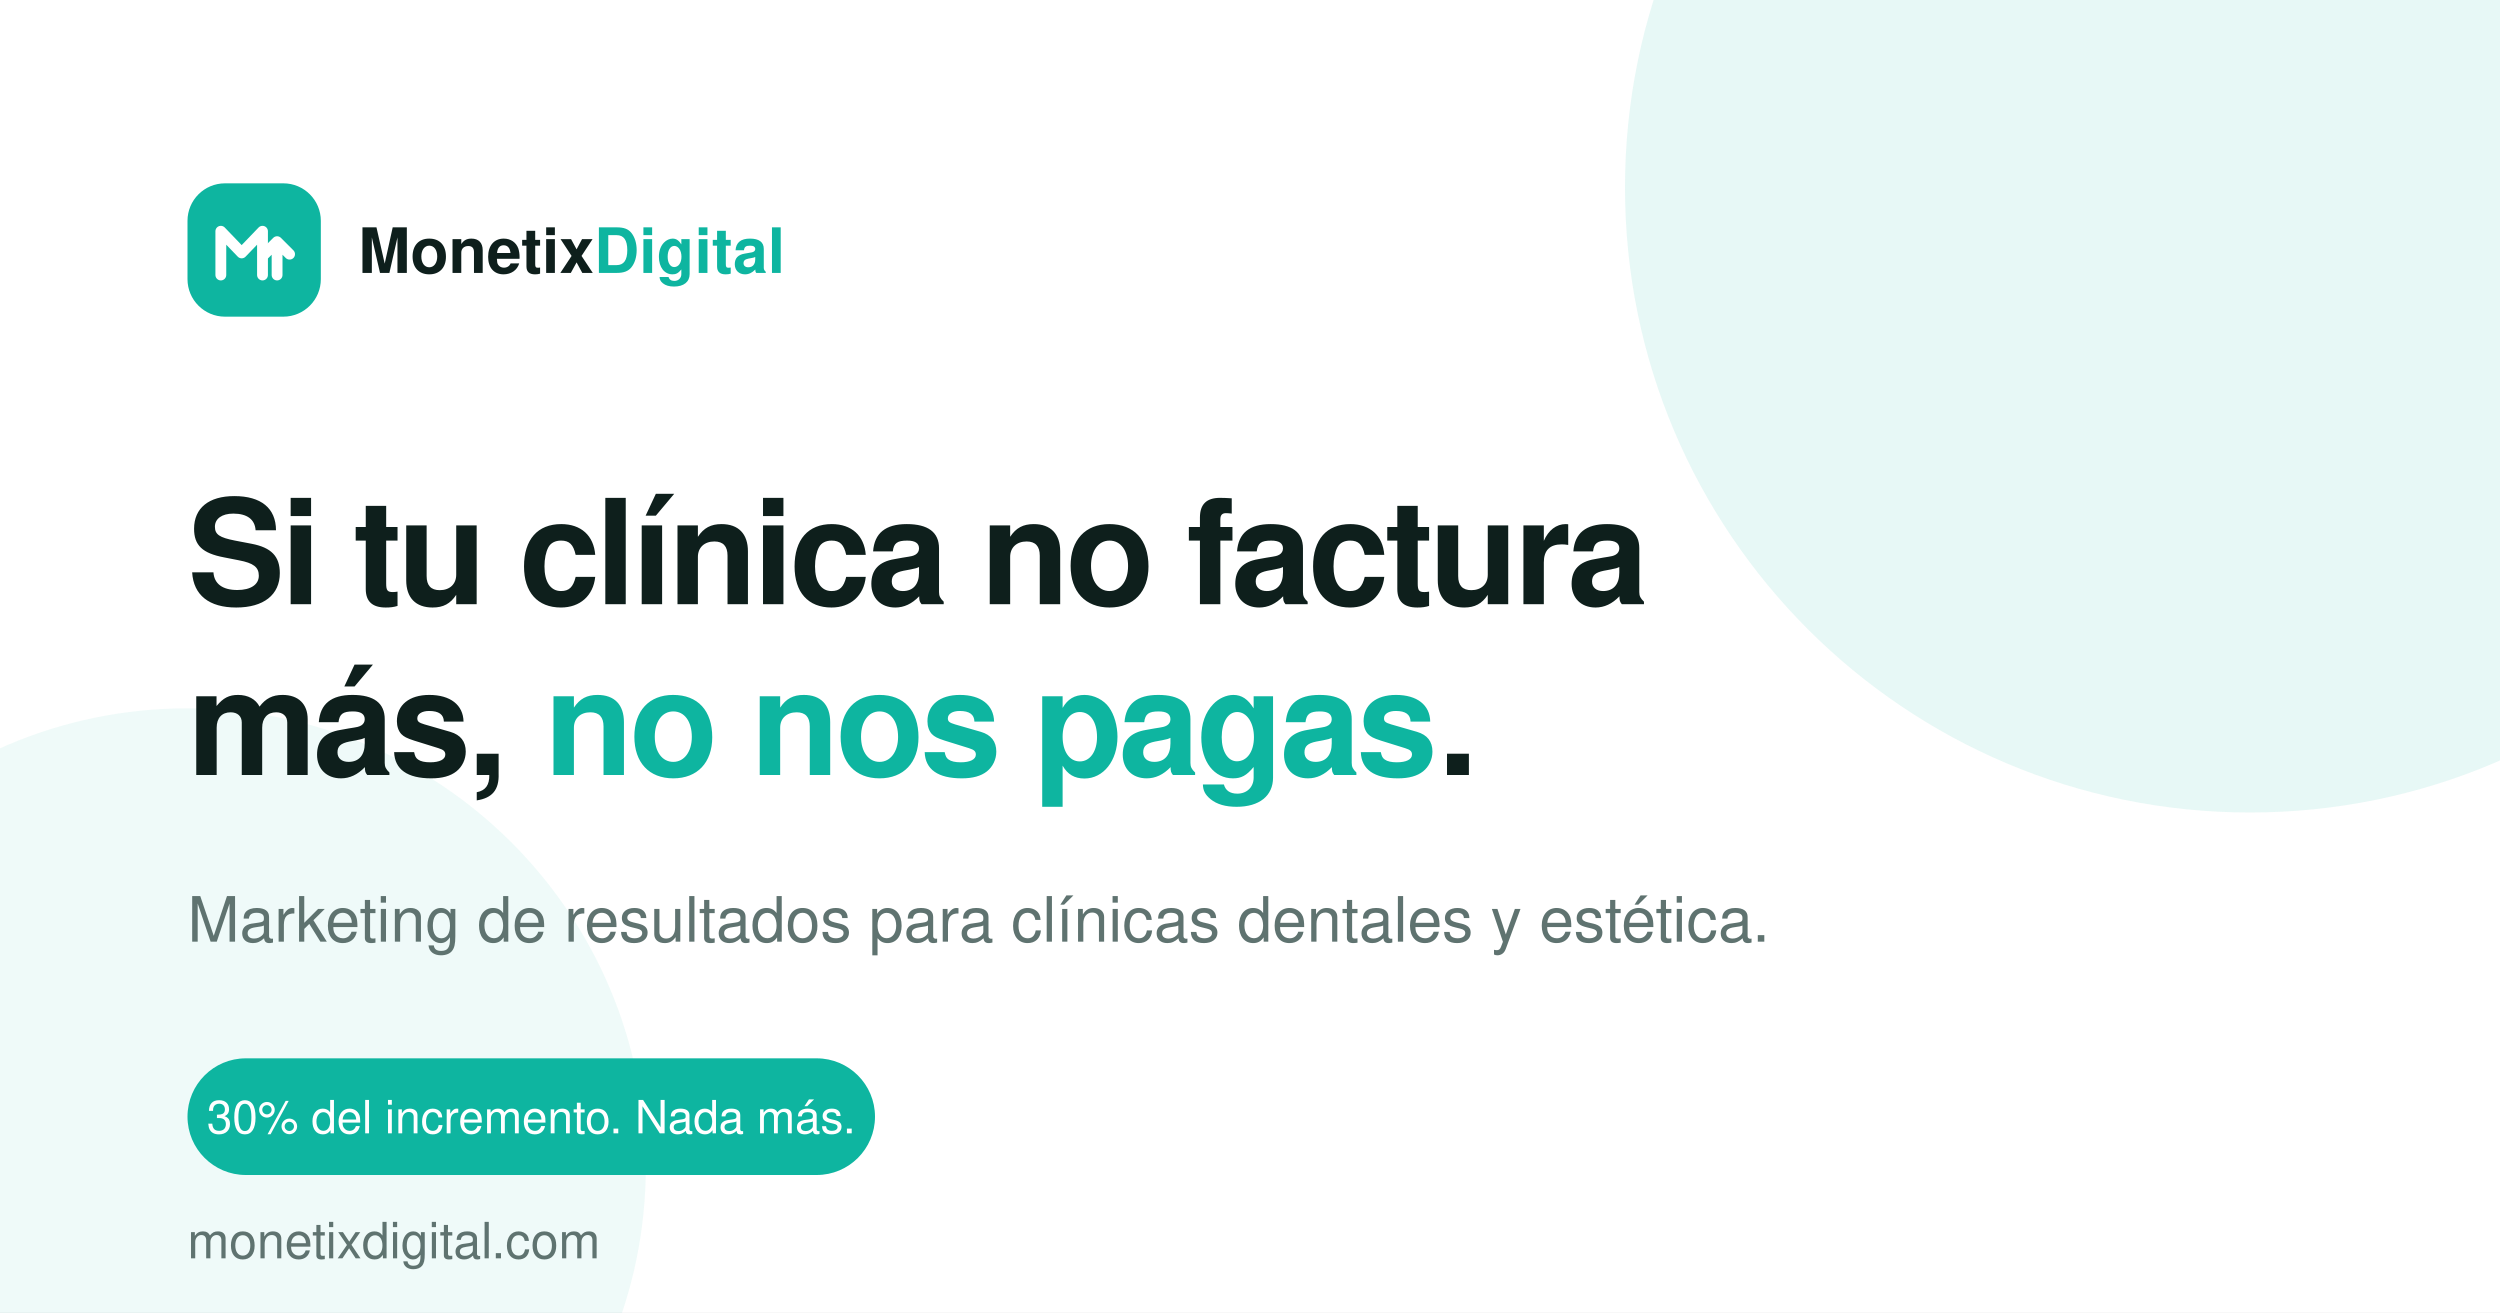
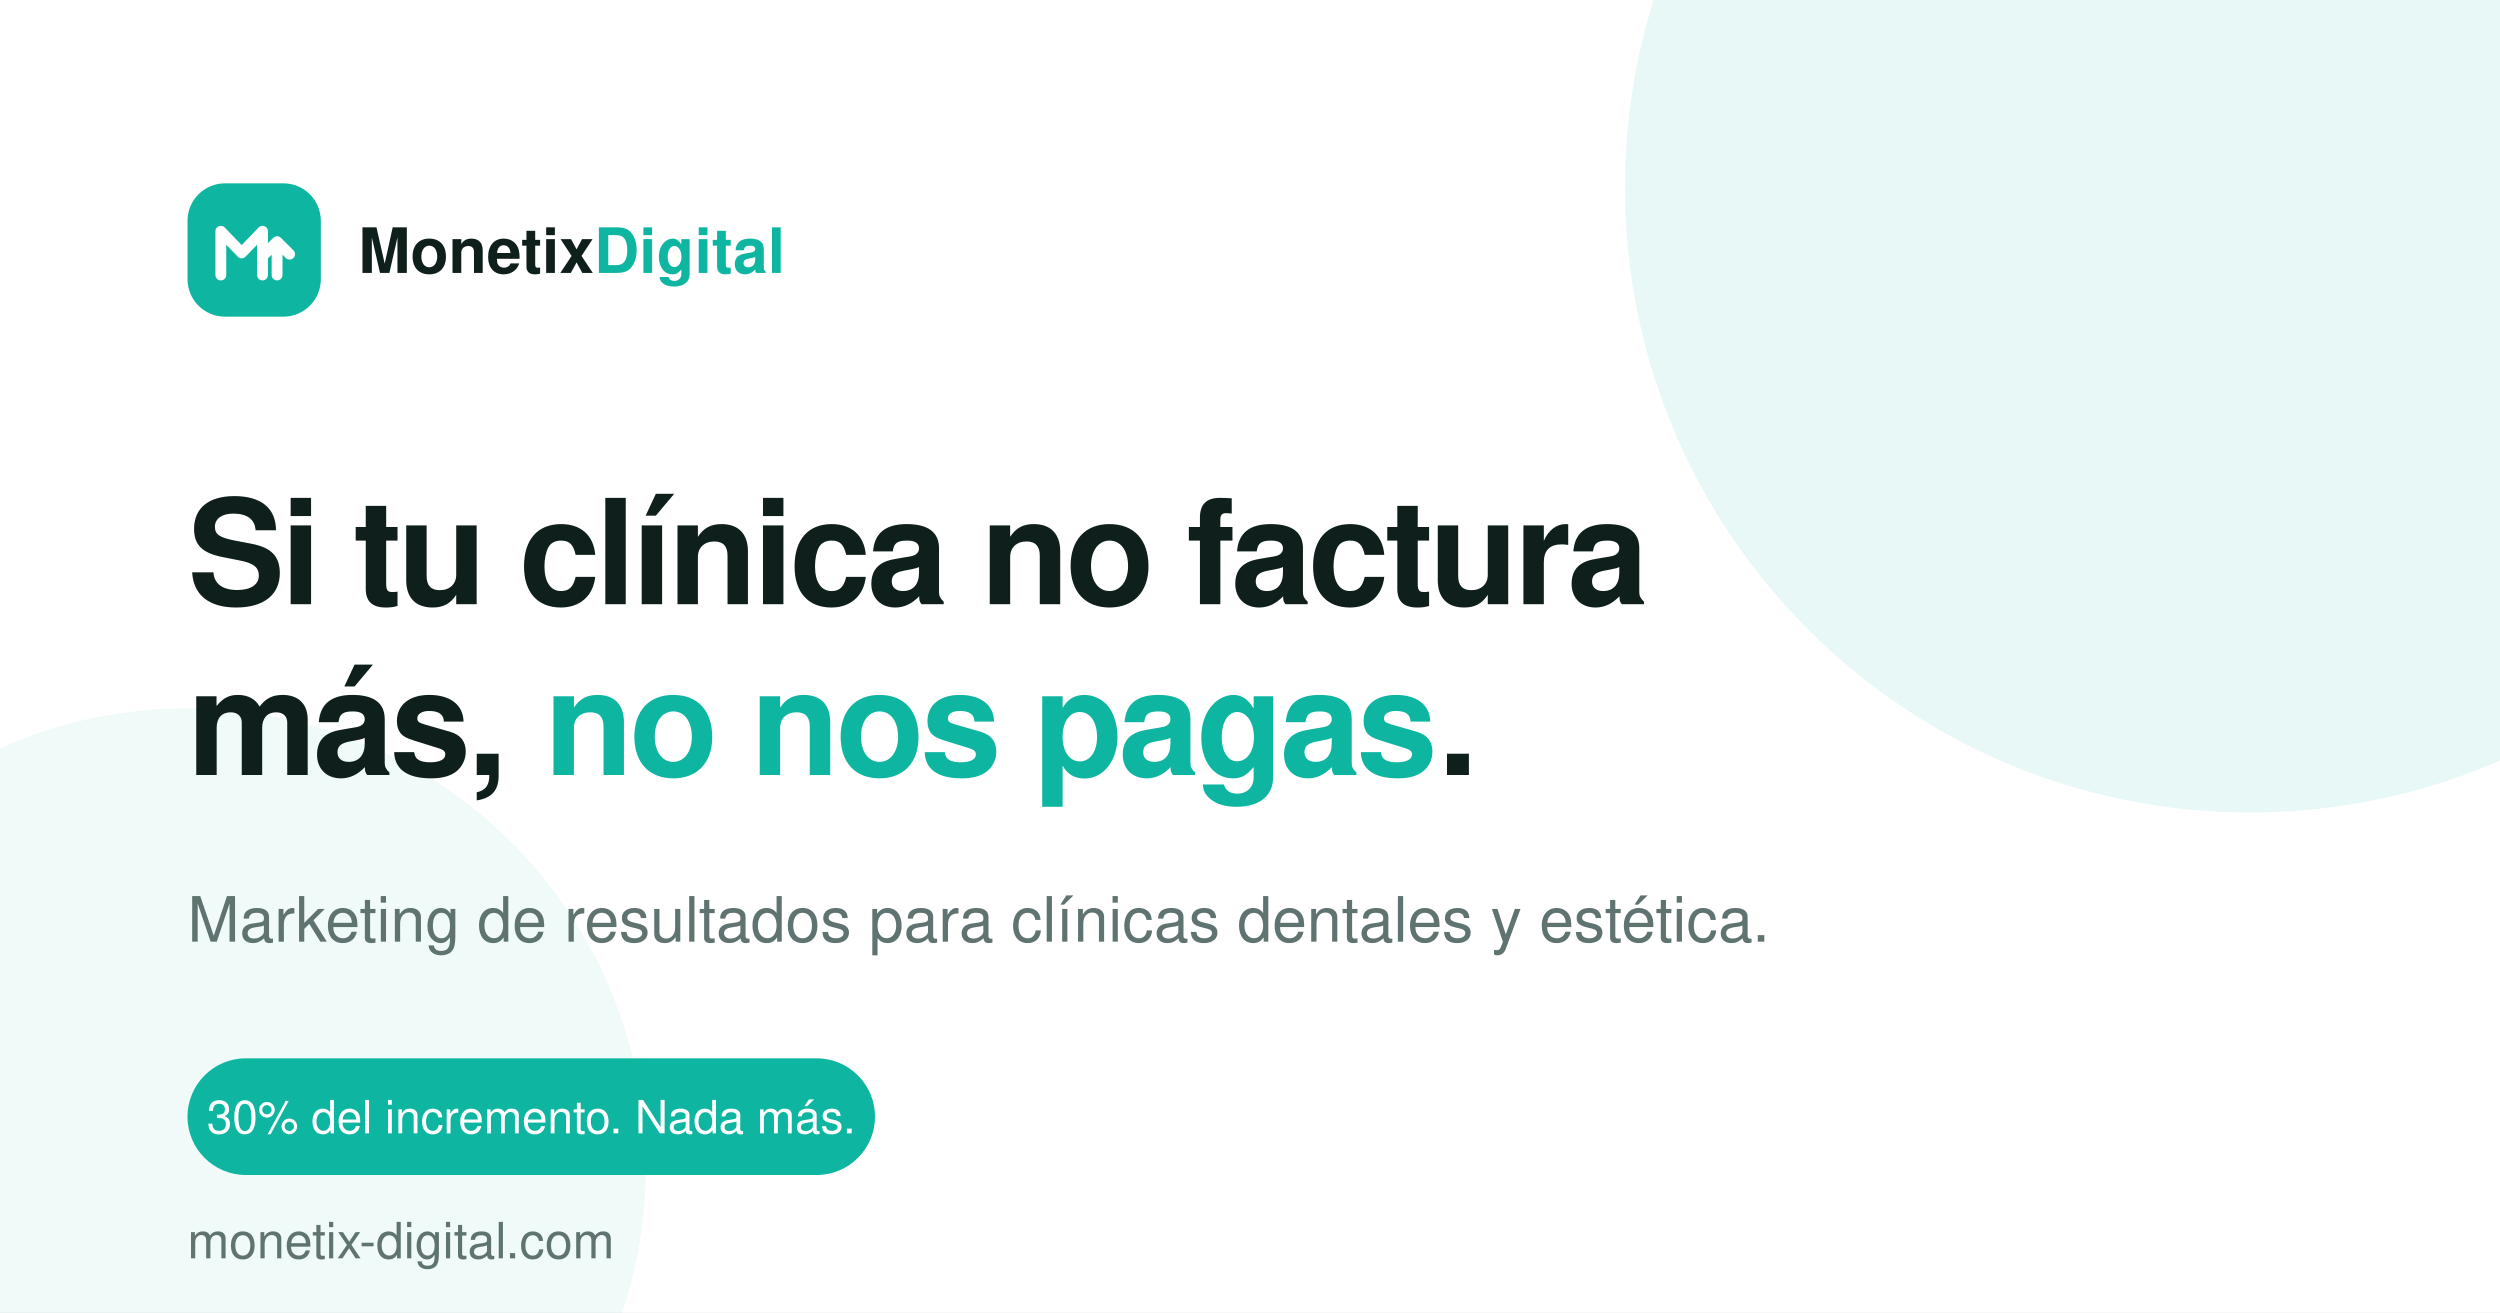
<svg xmlns="http://www.w3.org/2000/svg" viewBox="0 0 1200 630" width="1200" height="630">
  <rect width="1200" height="630" fill="#ffffff" />
  <circle cx="1080" cy="90" r="300" fill="#0EB5A0" opacity="0.10" />
  <circle cx="90" cy="560" r="220" fill="#0EB5A0" opacity="0.07" />
  <g transform="translate(90 88)">
    <rect width="64" height="64" rx="18" fill="#0EB5A0" />
    <path d="M16 44V23l10 10.4L36 23v21" stroke="#fff" stroke-width="5.2" stroke-linecap="round" stroke-linejoin="round" fill="none" />
    <path d="M43 44V28m0 0 6 6m-6-6-6 6" stroke="#fff" stroke-width="5.2" stroke-linecap="round" stroke-linejoin="round" fill="none" />
    <text x="82" y="43" font-family="Poppins,Helvetica,Arial,sans-serif" font-size="30" font-weight="700" fill="#0E1F1C">Monetix<tspan fill="#0EB5A0"> Digital</tspan>
    </text>
  </g>
  <text x="90" y="290" font-family="Poppins,Helvetica,Arial,sans-serif" font-size="70" font-weight="700" fill="#0E1F1C" letter-spacing="-2">Si tu clínica no factura</text>
  <text x="90" y="372" font-family="Poppins,Helvetica,Arial,sans-serif" font-size="70" font-weight="700" fill="#0E1F1C" letter-spacing="-2">más, <tspan fill="#0EB5A0">no nos pagas</tspan>.</text>
  <text x="90" y="452" font-family="Poppins,Helvetica,Arial,sans-serif" font-size="30" font-weight="400" fill="#5F7370">Marketing de resultados para clínicas dentales y estética.</text>
  <g transform="translate(90 508)">
    <rect width="330" height="56" rx="28" fill="#0EB5A0" />
    <text x="165" y="36" text-anchor="middle" font-family="Poppins,Helvetica,Arial,sans-serif" font-size="22" font-weight="500" fill="#ffffff">30% del incremento. Nada más.</text>
  </g>
-   <text x="90" y="604" font-family="Poppins,Helvetica,Arial,sans-serif" font-size="24" fill="#5F7370">monetixdigital.com</text>
+   <text x="90" y="604" font-family="Poppins,Helvetica,Arial,sans-serif" font-size="24" fill="#5F7370">monetix-digital.com</text>
</svg>
